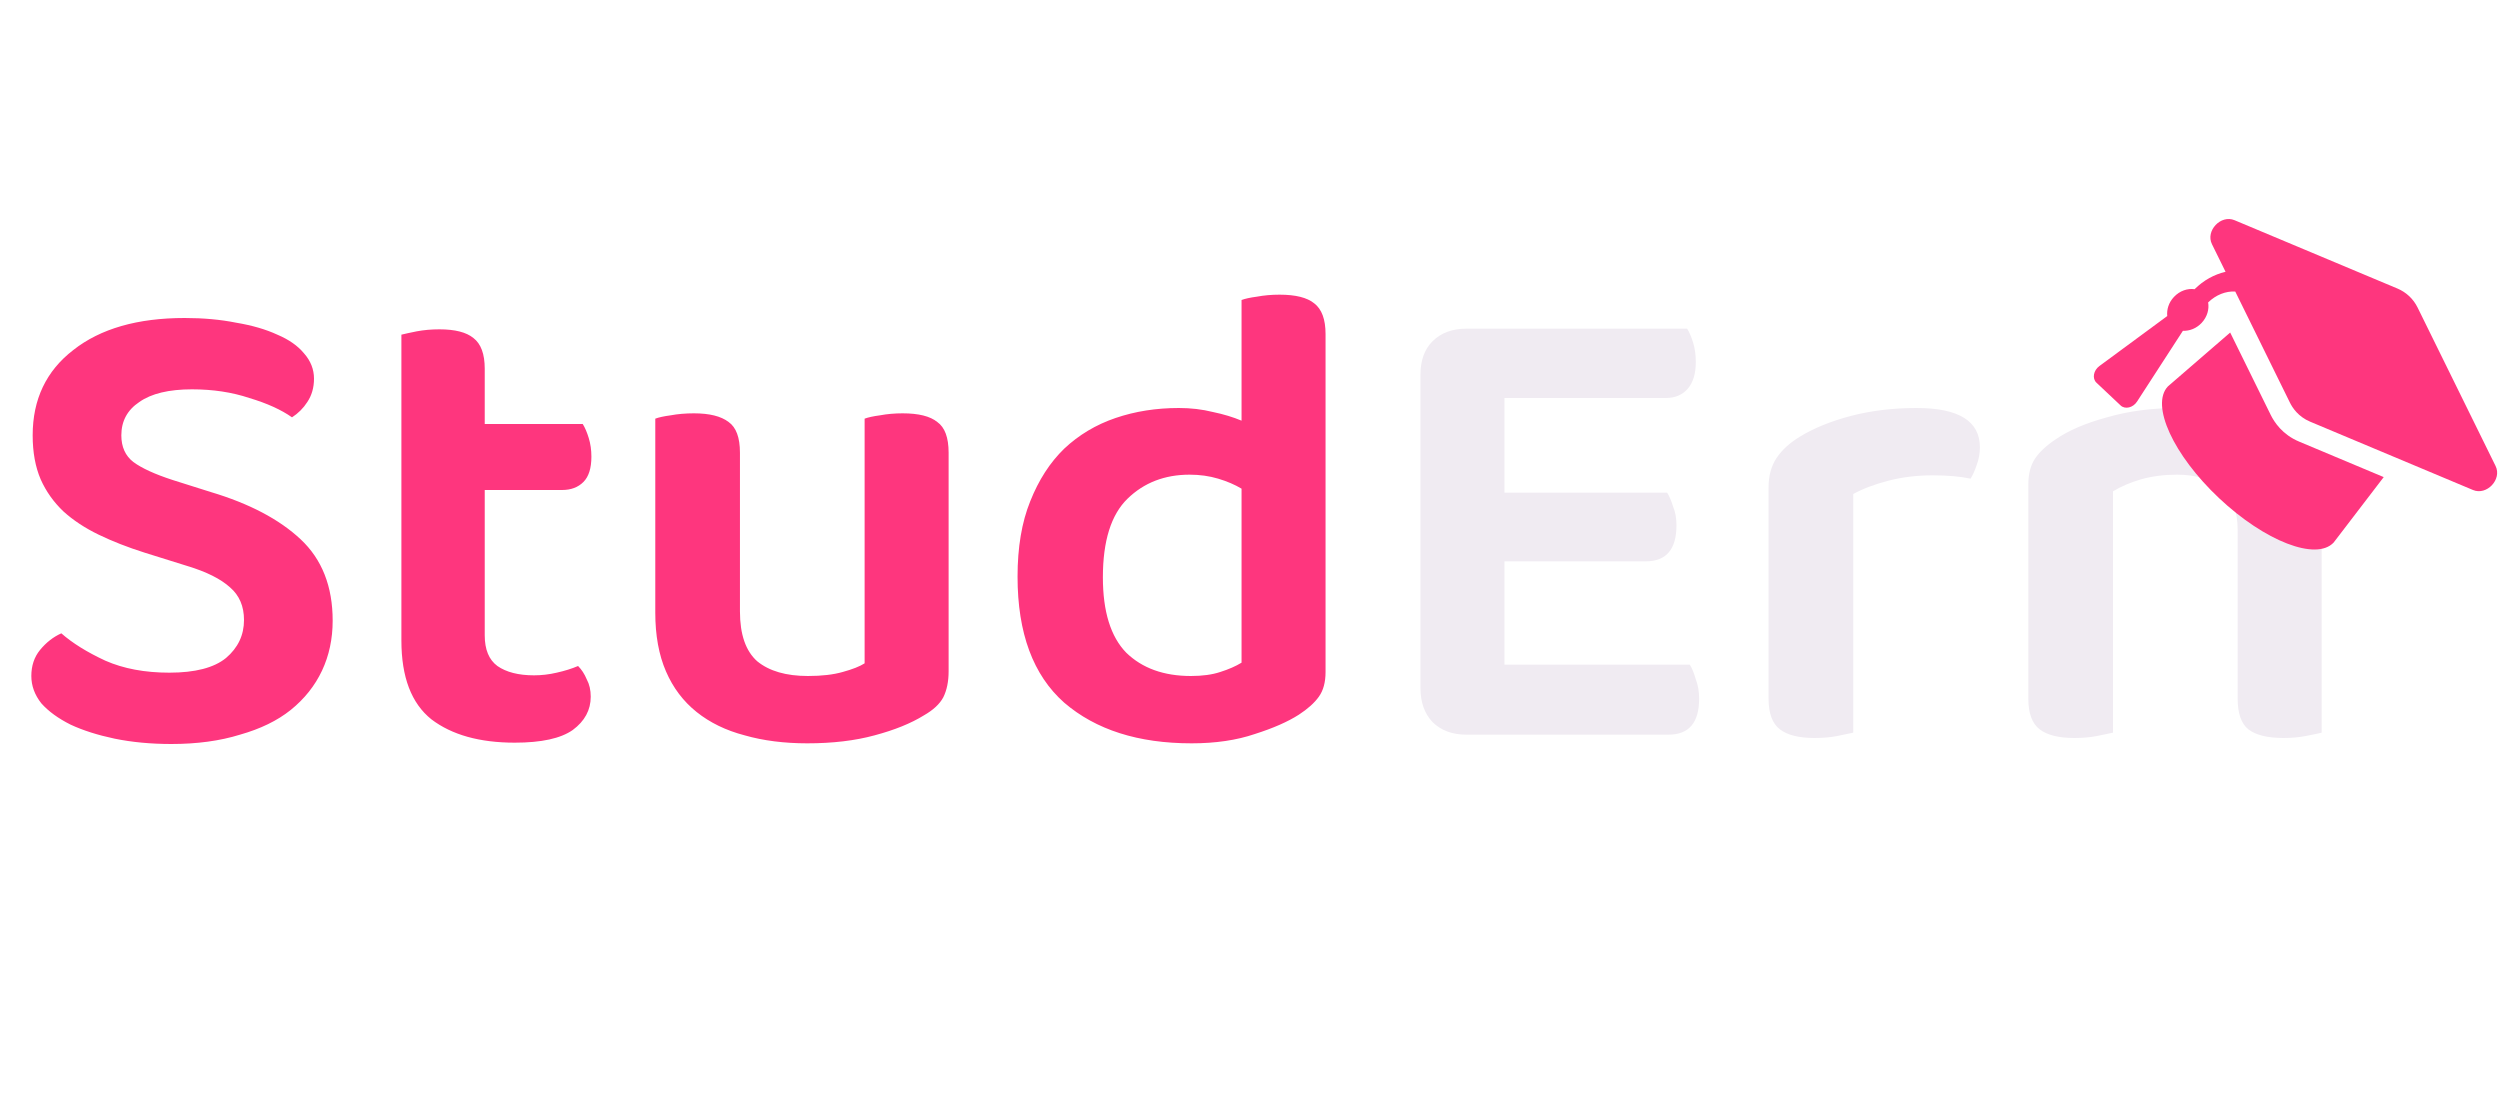
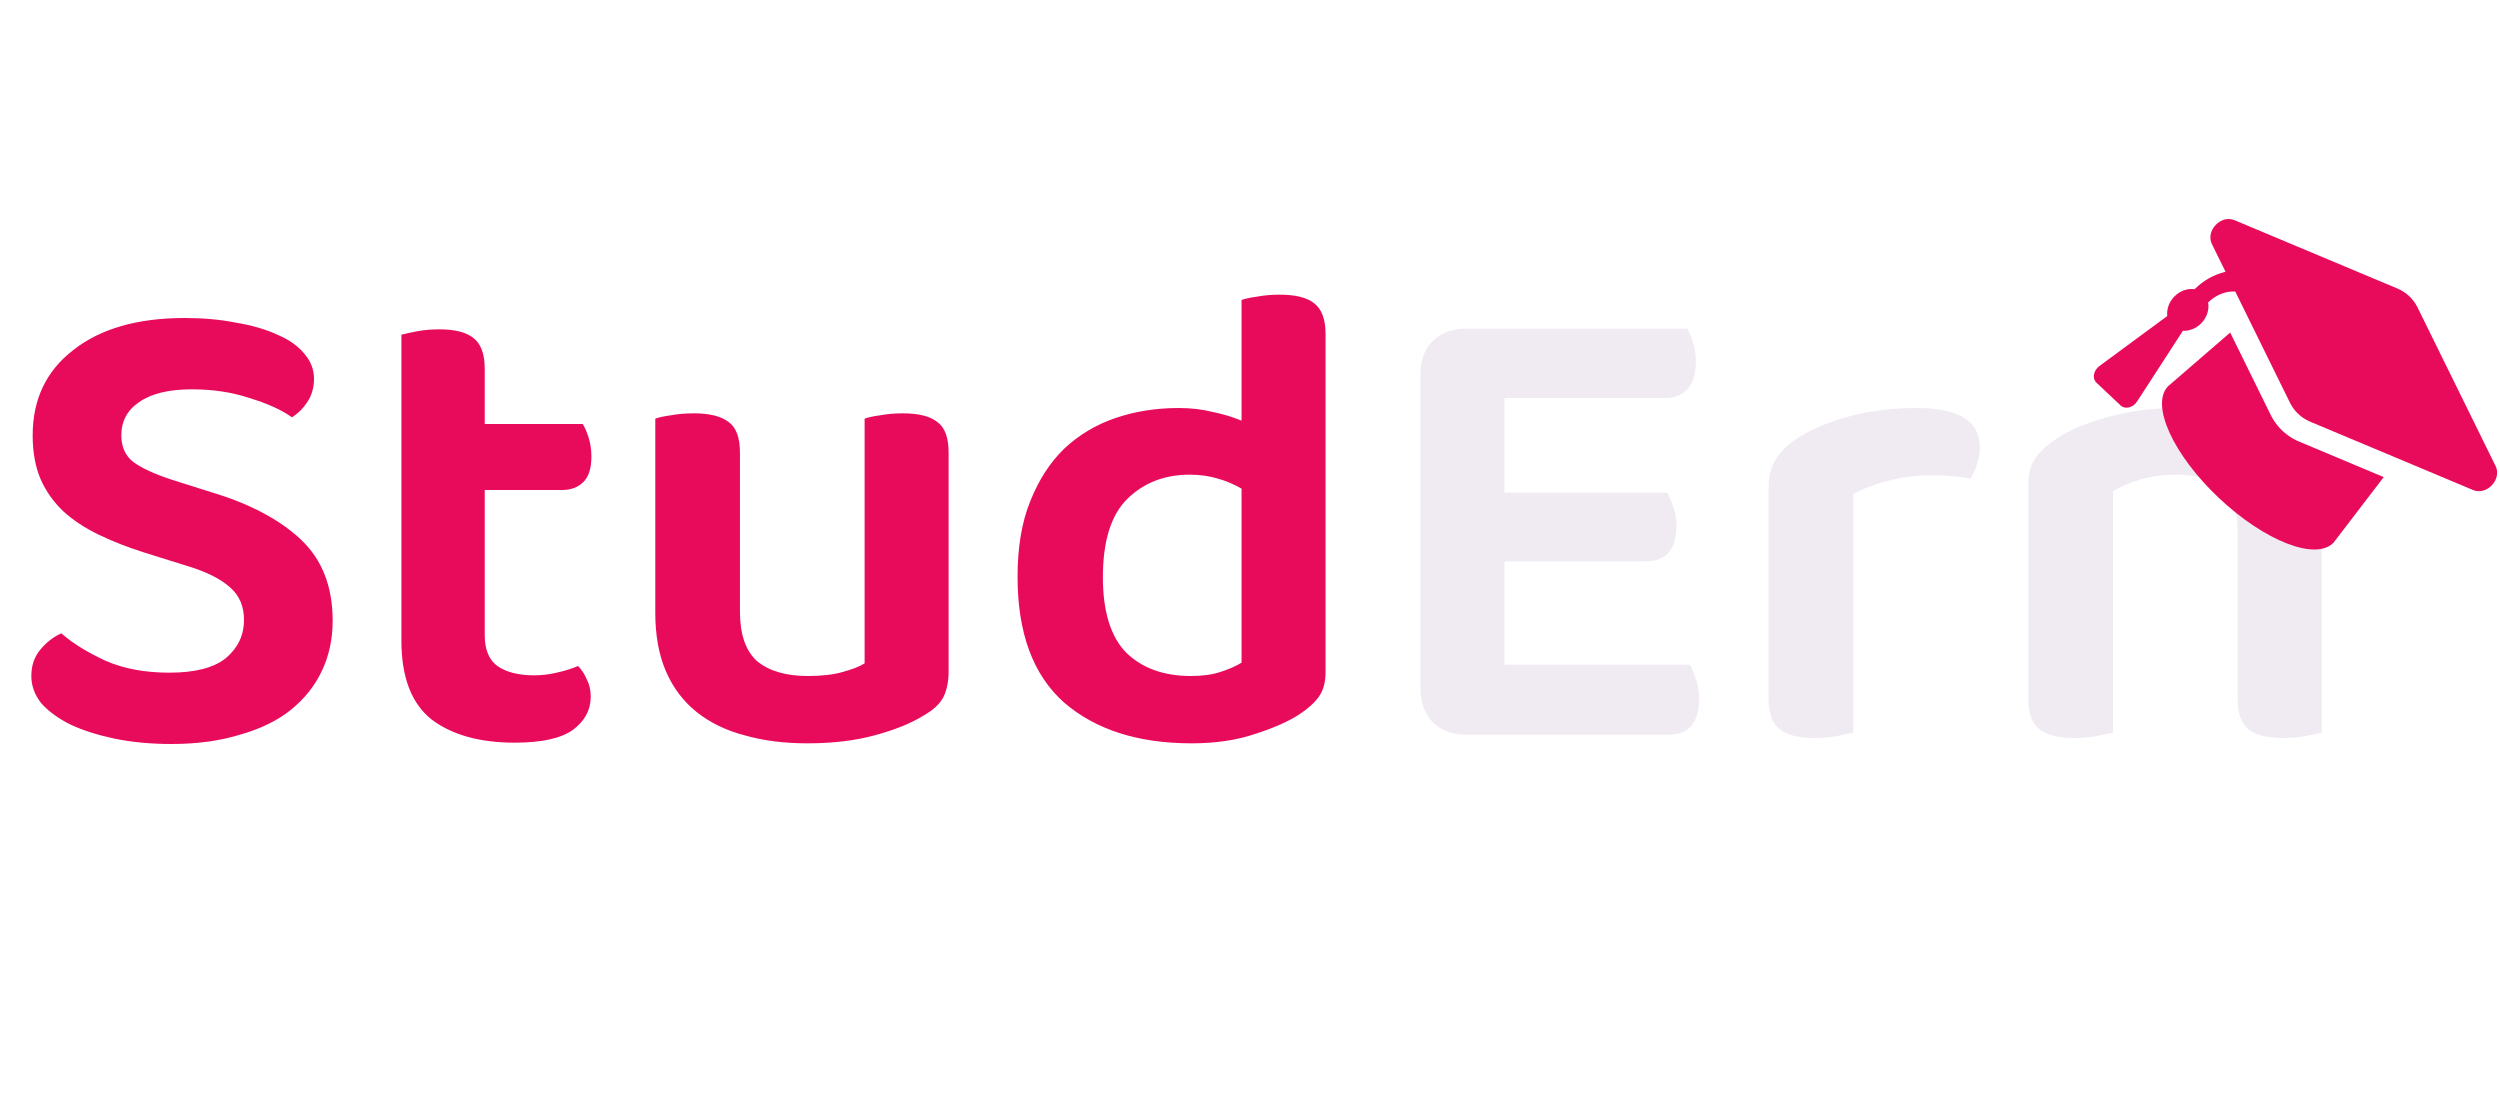
<svg xmlns="http://www.w3.org/2000/svg" width="150" height="67" viewBox="0 0 150 67" fill="none">
-   <path d="M10.16 40.36C11.707 40.36 12.84 40.067 13.56 39.48C14.28 38.867 14.64 38.107 14.64 37.2C14.64 36.373 14.36 35.72 13.8 35.24C13.24 34.733 12.387 34.307 11.24 33.96L8.68 33.16C7.667 32.84 6.747 32.48 5.92 32.08C5.093 31.68 4.387 31.213 3.8 30.68C3.213 30.12 2.76 29.48 2.44 28.76C2.12 28.013 1.96 27.133 1.96 26.12C1.96 23.96 2.773 22.253 4.4 21C6.027 19.72 8.253 19.08 11.08 19.08C12.2 19.08 13.227 19.173 14.16 19.36C15.12 19.52 15.947 19.76 16.64 20.08C17.333 20.373 17.867 20.747 18.24 21.2C18.64 21.653 18.84 22.16 18.84 22.72C18.84 23.253 18.707 23.72 18.44 24.12C18.2 24.493 17.893 24.8 17.52 25.04C16.88 24.587 16.027 24.2 14.96 23.88C13.92 23.533 12.773 23.36 11.52 23.36C10.133 23.36 9.08 23.613 8.36 24.12C7.64 24.6 7.28 25.267 7.28 26.12C7.28 26.813 7.52 27.347 8 27.72C8.507 28.093 9.293 28.453 10.36 28.8L12.64 29.52C14.96 30.213 16.76 31.16 18.04 32.36C19.32 33.56 19.96 35.187 19.96 37.24C19.96 38.333 19.747 39.333 19.32 40.24C18.893 41.147 18.267 41.933 17.44 42.6C16.64 43.24 15.627 43.733 14.4 44.08C13.2 44.453 11.827 44.64 10.28 44.64C9.053 44.64 7.92 44.533 6.88 44.32C5.867 44.107 4.987 43.827 4.24 43.48C3.493 43.107 2.907 42.68 2.48 42.2C2.08 41.693 1.88 41.147 1.88 40.56C1.88 39.947 2.053 39.427 2.4 39C2.773 38.547 3.2 38.213 3.68 38C4.347 38.587 5.227 39.133 6.32 39.64C7.413 40.12 8.693 40.36 10.16 40.36ZM29.084 38.12C29.084 38.973 29.338 39.587 29.844 39.96C30.378 40.333 31.111 40.52 32.044 40.52C32.498 40.52 32.951 40.467 33.404 40.36C33.884 40.253 34.311 40.12 34.684 39.96C34.898 40.173 35.071 40.44 35.204 40.76C35.364 41.053 35.444 41.4 35.444 41.8C35.444 42.6 35.084 43.267 34.364 43.8C33.644 44.307 32.484 44.56 30.884 44.56C28.778 44.56 27.111 44.093 25.884 43.16C24.684 42.2 24.084 40.627 24.084 38.44V20.08C24.298 20.027 24.604 19.96 25.004 19.88C25.431 19.8 25.884 19.76 26.364 19.76C27.298 19.76 27.978 19.933 28.404 20.28C28.858 20.627 29.084 21.24 29.084 22.12V25.44H34.964C35.098 25.653 35.218 25.933 35.324 26.28C35.431 26.627 35.484 27 35.484 27.4C35.484 28.093 35.324 28.6 35.004 28.92C34.684 29.24 34.258 29.4 33.724 29.4H29.084V38.12ZM56.917 40.28C56.917 40.893 56.81 41.413 56.597 41.84C56.383 42.24 55.997 42.6 55.437 42.92C54.663 43.4 53.677 43.8 52.477 44.12C51.303 44.44 49.957 44.6 48.437 44.6C47.05 44.6 45.797 44.44 44.677 44.12C43.557 43.827 42.597 43.36 41.797 42.72C40.997 42.08 40.383 41.267 39.957 40.28C39.53 39.293 39.317 38.12 39.317 36.76V25.12C39.53 25.04 39.837 24.973 40.237 24.92C40.663 24.84 41.13 24.8 41.637 24.8C42.57 24.8 43.264 24.973 43.717 25.32C44.17 25.64 44.397 26.253 44.397 27.16V36.68C44.397 38.067 44.743 39.067 45.437 39.68C46.157 40.267 47.17 40.56 48.477 40.56C49.303 40.56 49.997 40.48 50.557 40.32C51.144 40.16 51.584 39.987 51.877 39.8V25.12C52.09 25.04 52.397 24.973 52.797 24.92C53.224 24.84 53.677 24.8 54.157 24.8C55.117 24.8 55.81 24.973 56.237 25.32C56.69 25.64 56.917 26.253 56.917 27.16V40.28ZM79.533 40.32C79.533 40.933 79.4 41.427 79.133 41.8C78.867 42.173 78.466 42.533 77.933 42.88C77.266 43.307 76.386 43.693 75.293 44.04C74.2 44.413 72.933 44.6 71.493 44.6C68.293 44.6 65.746 43.787 63.853 42.16C61.986 40.507 61.053 37.987 61.053 34.6C61.053 32.84 61.306 31.333 61.813 30.08C62.32 28.8 63 27.747 63.853 26.92C64.733 26.093 65.76 25.48 66.933 25.08C68.106 24.68 69.373 24.48 70.733 24.48C71.453 24.48 72.133 24.56 72.773 24.72C73.413 24.853 73.987 25.027 74.493 25.24V18C74.707 17.92 75.013 17.853 75.413 17.8C75.84 17.72 76.293 17.68 76.773 17.68C77.733 17.68 78.427 17.853 78.853 18.2C79.306 18.547 79.533 19.16 79.533 20.04V40.32ZM74.493 29.32C74.093 29.08 73.626 28.88 73.093 28.72C72.56 28.56 71.987 28.48 71.373 28.48C69.88 28.48 68.64 28.96 67.653 29.92C66.666 30.88 66.173 32.453 66.173 34.64C66.173 36.693 66.64 38.2 67.573 39.16C68.533 40.093 69.826 40.56 71.453 40.56C72.147 40.56 72.733 40.48 73.213 40.32C73.72 40.16 74.147 39.973 74.493 39.76V29.32Z" fill="#FE367E" />
+   <path d="M10.16 40.36C11.707 40.36 12.84 40.067 13.56 39.48C14.28 38.867 14.64 38.107 14.64 37.2C14.64 36.373 14.36 35.72 13.8 35.24C13.24 34.733 12.387 34.307 11.24 33.96L8.68 33.16C7.667 32.84 6.747 32.48 5.92 32.08C5.093 31.68 4.387 31.213 3.8 30.68C3.213 30.12 2.76 29.48 2.44 28.76C2.12 28.013 1.96 27.133 1.96 26.12C1.96 23.96 2.773 22.253 4.4 21C6.027 19.72 8.253 19.08 11.08 19.08C12.2 19.08 13.227 19.173 14.16 19.36C15.12 19.52 15.947 19.76 16.64 20.08C17.333 20.373 17.867 20.747 18.24 21.2C18.64 21.653 18.84 22.16 18.84 22.72C18.84 23.253 18.707 23.72 18.44 24.12C18.2 24.493 17.893 24.8 17.52 25.04C16.88 24.587 16.027 24.2 14.96 23.88C13.92 23.533 12.773 23.36 11.52 23.36C10.133 23.36 9.08 23.613 8.36 24.12C7.64 24.6 7.28 25.267 7.28 26.12C7.28 26.813 7.52 27.347 8 27.72C8.507 28.093 9.293 28.453 10.36 28.8L12.64 29.52C14.96 30.213 16.76 31.16 18.04 32.36C19.32 33.56 19.96 35.187 19.96 37.24C19.96 38.333 19.747 39.333 19.32 40.24C18.893 41.147 18.267 41.933 17.44 42.6C16.64 43.24 15.627 43.733 14.4 44.08C13.2 44.453 11.827 44.64 10.28 44.64C9.053 44.64 7.92 44.533 6.88 44.32C5.867 44.107 4.987 43.827 4.24 43.48C3.493 43.107 2.907 42.68 2.48 42.2C2.08 41.693 1.88 41.147 1.88 40.56C1.88 39.947 2.053 39.427 2.4 39C2.773 38.547 3.2 38.213 3.68 38C4.347 38.587 5.227 39.133 6.32 39.64C7.413 40.12 8.693 40.36 10.16 40.36ZM29.084 38.12C29.084 38.973 29.338 39.587 29.844 39.96C30.378 40.333 31.111 40.52 32.044 40.52C32.498 40.52 32.951 40.467 33.404 40.36C33.884 40.253 34.311 40.12 34.684 39.96C34.898 40.173 35.071 40.44 35.204 40.76C35.364 41.053 35.444 41.4 35.444 41.8C35.444 42.6 35.084 43.267 34.364 43.8C33.644 44.307 32.484 44.56 30.884 44.56C28.778 44.56 27.111 44.093 25.884 43.16C24.684 42.2 24.084 40.627 24.084 38.44V20.08C24.298 20.027 24.604 19.96 25.004 19.88C25.431 19.8 25.884 19.76 26.364 19.76C27.298 19.76 27.978 19.933 28.404 20.28C28.858 20.627 29.084 21.24 29.084 22.12V25.44H34.964C35.098 25.653 35.218 25.933 35.324 26.28C35.431 26.627 35.484 27 35.484 27.4C35.484 28.093 35.324 28.6 35.004 28.92C34.684 29.24 34.258 29.4 33.724 29.4H29.084V38.12ZM56.917 40.28C56.917 40.893 56.81 41.413 56.597 41.84C56.383 42.24 55.997 42.6 55.437 42.92C54.663 43.4 53.677 43.8 52.477 44.12C51.303 44.44 49.957 44.6 48.437 44.6C47.05 44.6 45.797 44.44 44.677 44.12C43.557 43.827 42.597 43.36 41.797 42.72C40.997 42.08 40.383 41.267 39.957 40.28C39.53 39.293 39.317 38.12 39.317 36.76V25.12C39.53 25.04 39.837 24.973 40.237 24.92C40.663 24.84 41.13 24.8 41.637 24.8C42.57 24.8 43.264 24.973 43.717 25.32C44.17 25.64 44.397 26.253 44.397 27.16V36.68C44.397 38.067 44.743 39.067 45.437 39.68C46.157 40.267 47.17 40.56 48.477 40.56C49.303 40.56 49.997 40.48 50.557 40.32C51.144 40.16 51.584 39.987 51.877 39.8V25.12C52.09 25.04 52.397 24.973 52.797 24.92C53.224 24.84 53.677 24.8 54.157 24.8C55.117 24.8 55.81 24.973 56.237 25.32C56.69 25.64 56.917 26.253 56.917 27.16V40.28ZM79.533 40.32C79.533 40.933 79.4 41.427 79.133 41.8C78.867 42.173 78.466 42.533 77.933 42.88C77.266 43.307 76.386 43.693 75.293 44.04C74.2 44.413 72.933 44.6 71.493 44.6C68.293 44.6 65.746 43.787 63.853 42.16C61.986 40.507 61.053 37.987 61.053 34.6C61.053 32.84 61.306 31.333 61.813 30.08C62.32 28.8 63 27.747 63.853 26.92C64.733 26.093 65.76 25.48 66.933 25.08C68.106 24.68 69.373 24.48 70.733 24.48C71.453 24.48 72.133 24.56 72.773 24.72C73.413 24.853 73.987 25.027 74.493 25.24V18C74.707 17.92 75.013 17.853 75.413 17.8C75.84 17.72 76.293 17.68 76.773 17.68C77.733 17.68 78.427 17.853 78.853 18.2C79.306 18.547 79.533 19.16 79.533 20.04V40.32ZM74.493 29.32C74.093 29.08 73.626 28.88 73.093 28.72C72.56 28.56 71.987 28.48 71.373 28.48C69.88 28.48 68.64 28.96 67.653 29.92C66.666 30.88 66.173 32.453 66.173 34.64C66.173 36.693 66.64 38.2 67.573 39.16C68.533 40.093 69.826 40.56 71.453 40.56C72.147 40.56 72.733 40.48 73.213 40.32C73.72 40.16 74.147 39.973 74.493 39.76V29.32Z" fill="#E90B5B" />
  <path d="M87.988 44.08C87.135 44.08 86.455 43.827 85.948 43.32C85.468 42.813 85.228 42.133 85.228 41.28V22.48C85.228 21.627 85.468 20.96 85.948 20.48C86.455 19.973 87.135 19.72 87.988 19.72H101.228C101.362 19.933 101.482 20.213 101.588 20.56C101.695 20.907 101.748 21.293 101.748 21.72C101.748 22.413 101.588 22.947 101.268 23.32C100.948 23.693 100.508 23.88 99.948 23.88H90.268V29.56H100.028C100.162 29.773 100.282 30.053 100.388 30.4C100.522 30.72 100.588 31.093 100.588 31.52C100.588 32.96 99.975 33.68 98.748 33.68H90.268V39.88H101.388C101.522 40.093 101.642 40.387 101.748 40.76C101.882 41.107 101.948 41.493 101.948 41.92C101.948 43.36 101.335 44.08 100.108 44.08H87.988ZM111.194 43.96C110.954 44.013 110.634 44.08 110.234 44.16C109.834 44.24 109.38 44.28 108.874 44.28C107.94 44.28 107.247 44.107 106.794 43.76C106.34 43.413 106.114 42.8 106.114 41.92V29.24C106.114 28.547 106.274 27.96 106.594 27.48C106.914 27 107.38 26.573 107.994 26.2C108.82 25.693 109.834 25.28 111.034 24.96C112.26 24.64 113.58 24.48 114.994 24.48C117.527 24.48 118.794 25.267 118.794 26.84C118.794 27.213 118.727 27.573 118.594 27.92C118.487 28.24 118.367 28.507 118.234 28.72C117.62 28.587 116.86 28.52 115.954 28.52C115.02 28.52 114.14 28.627 113.314 28.84C112.487 29.053 111.78 29.32 111.194 29.64V43.96ZM134.26 31.8C134.26 30.653 133.926 29.813 133.26 29.28C132.62 28.747 131.74 28.48 130.62 28.48C129.846 28.48 129.126 28.573 128.46 28.76C127.82 28.947 127.26 29.187 126.78 29.48V43.96C126.54 44.013 126.22 44.08 125.82 44.16C125.42 44.24 124.966 44.28 124.46 44.28C123.526 44.28 122.833 44.107 122.38 43.76C121.926 43.413 121.7 42.8 121.7 41.92V29.08C121.7 28.44 121.833 27.92 122.1 27.52C122.366 27.12 122.78 26.733 123.34 26.36C124.113 25.827 125.14 25.387 126.42 25.04C127.7 24.667 129.113 24.48 130.66 24.48C133.406 24.48 135.526 25.093 137.02 26.32C138.54 27.52 139.3 29.293 139.3 31.64V43.96C139.086 44.013 138.766 44.08 138.34 44.16C137.94 44.24 137.5 44.28 137.02 44.28C136.06 44.28 135.353 44.107 134.9 43.76C134.473 43.413 134.26 42.8 134.26 41.92V31.8Z" fill="#F0EBF2" />
-   <path d="M149.735 27.961L145.056 18.453C144.801 17.935 144.376 17.535 143.844 17.311L134.072 13.212C133.247 12.866 132.322 13.848 132.717 14.65L133.533 16.308C132.864 16.464 132.216 16.812 131.676 17.352C131.263 17.291 130.791 17.44 130.438 17.815C130.117 18.155 129.995 18.58 130.035 18.963L125.96 21.965C125.606 22.226 125.521 22.71 125.786 22.96L127.239 24.329C127.504 24.578 127.983 24.465 128.222 24.095L130.974 19.848C131.359 19.864 131.775 19.716 132.096 19.376C132.439 19.011 132.559 18.548 132.488 18.146C132.954 17.691 133.548 17.459 134.115 17.492L137.396 24.159C137.548 24.467 137.895 25.001 138.608 25.3L148.38 29.4C149.205 29.746 150.13 28.764 149.735 27.961ZM137.942 26.494C136.943 26.075 136.457 25.329 136.243 24.895L133.811 19.952L130.072 23.186C129.022 24.301 130.397 27.302 133.144 29.889C135.891 32.475 138.969 33.668 140.019 32.552L143.023 28.626L137.942 26.494Z" fill="#FE367E" />
+   <path d="M149.735 27.961L145.056 18.453C144.801 17.935 144.376 17.535 143.844 17.311L134.072 13.212C133.247 12.866 132.322 13.848 132.717 14.65L133.533 16.308C132.864 16.464 132.216 16.812 131.676 17.352C131.263 17.291 130.791 17.44 130.438 17.815C130.117 18.155 129.995 18.58 130.035 18.963L125.96 21.965C125.606 22.226 125.521 22.71 125.786 22.96L127.239 24.329C127.504 24.578 127.983 24.465 128.222 24.095L130.974 19.848C131.359 19.864 131.775 19.716 132.096 19.376C132.439 19.011 132.559 18.548 132.488 18.146C132.954 17.691 133.548 17.459 134.115 17.492L137.396 24.159C137.548 24.467 137.895 25.001 138.608 25.3L148.38 29.4C149.205 29.746 150.13 28.764 149.735 27.961ZM137.942 26.494C136.943 26.075 136.457 25.329 136.243 24.895L133.811 19.952L130.072 23.186C129.022 24.301 130.397 27.302 133.144 29.889C135.891 32.475 138.969 33.668 140.019 32.552L143.023 28.626L137.942 26.494Z" fill="#E90B5B" />
</svg>
